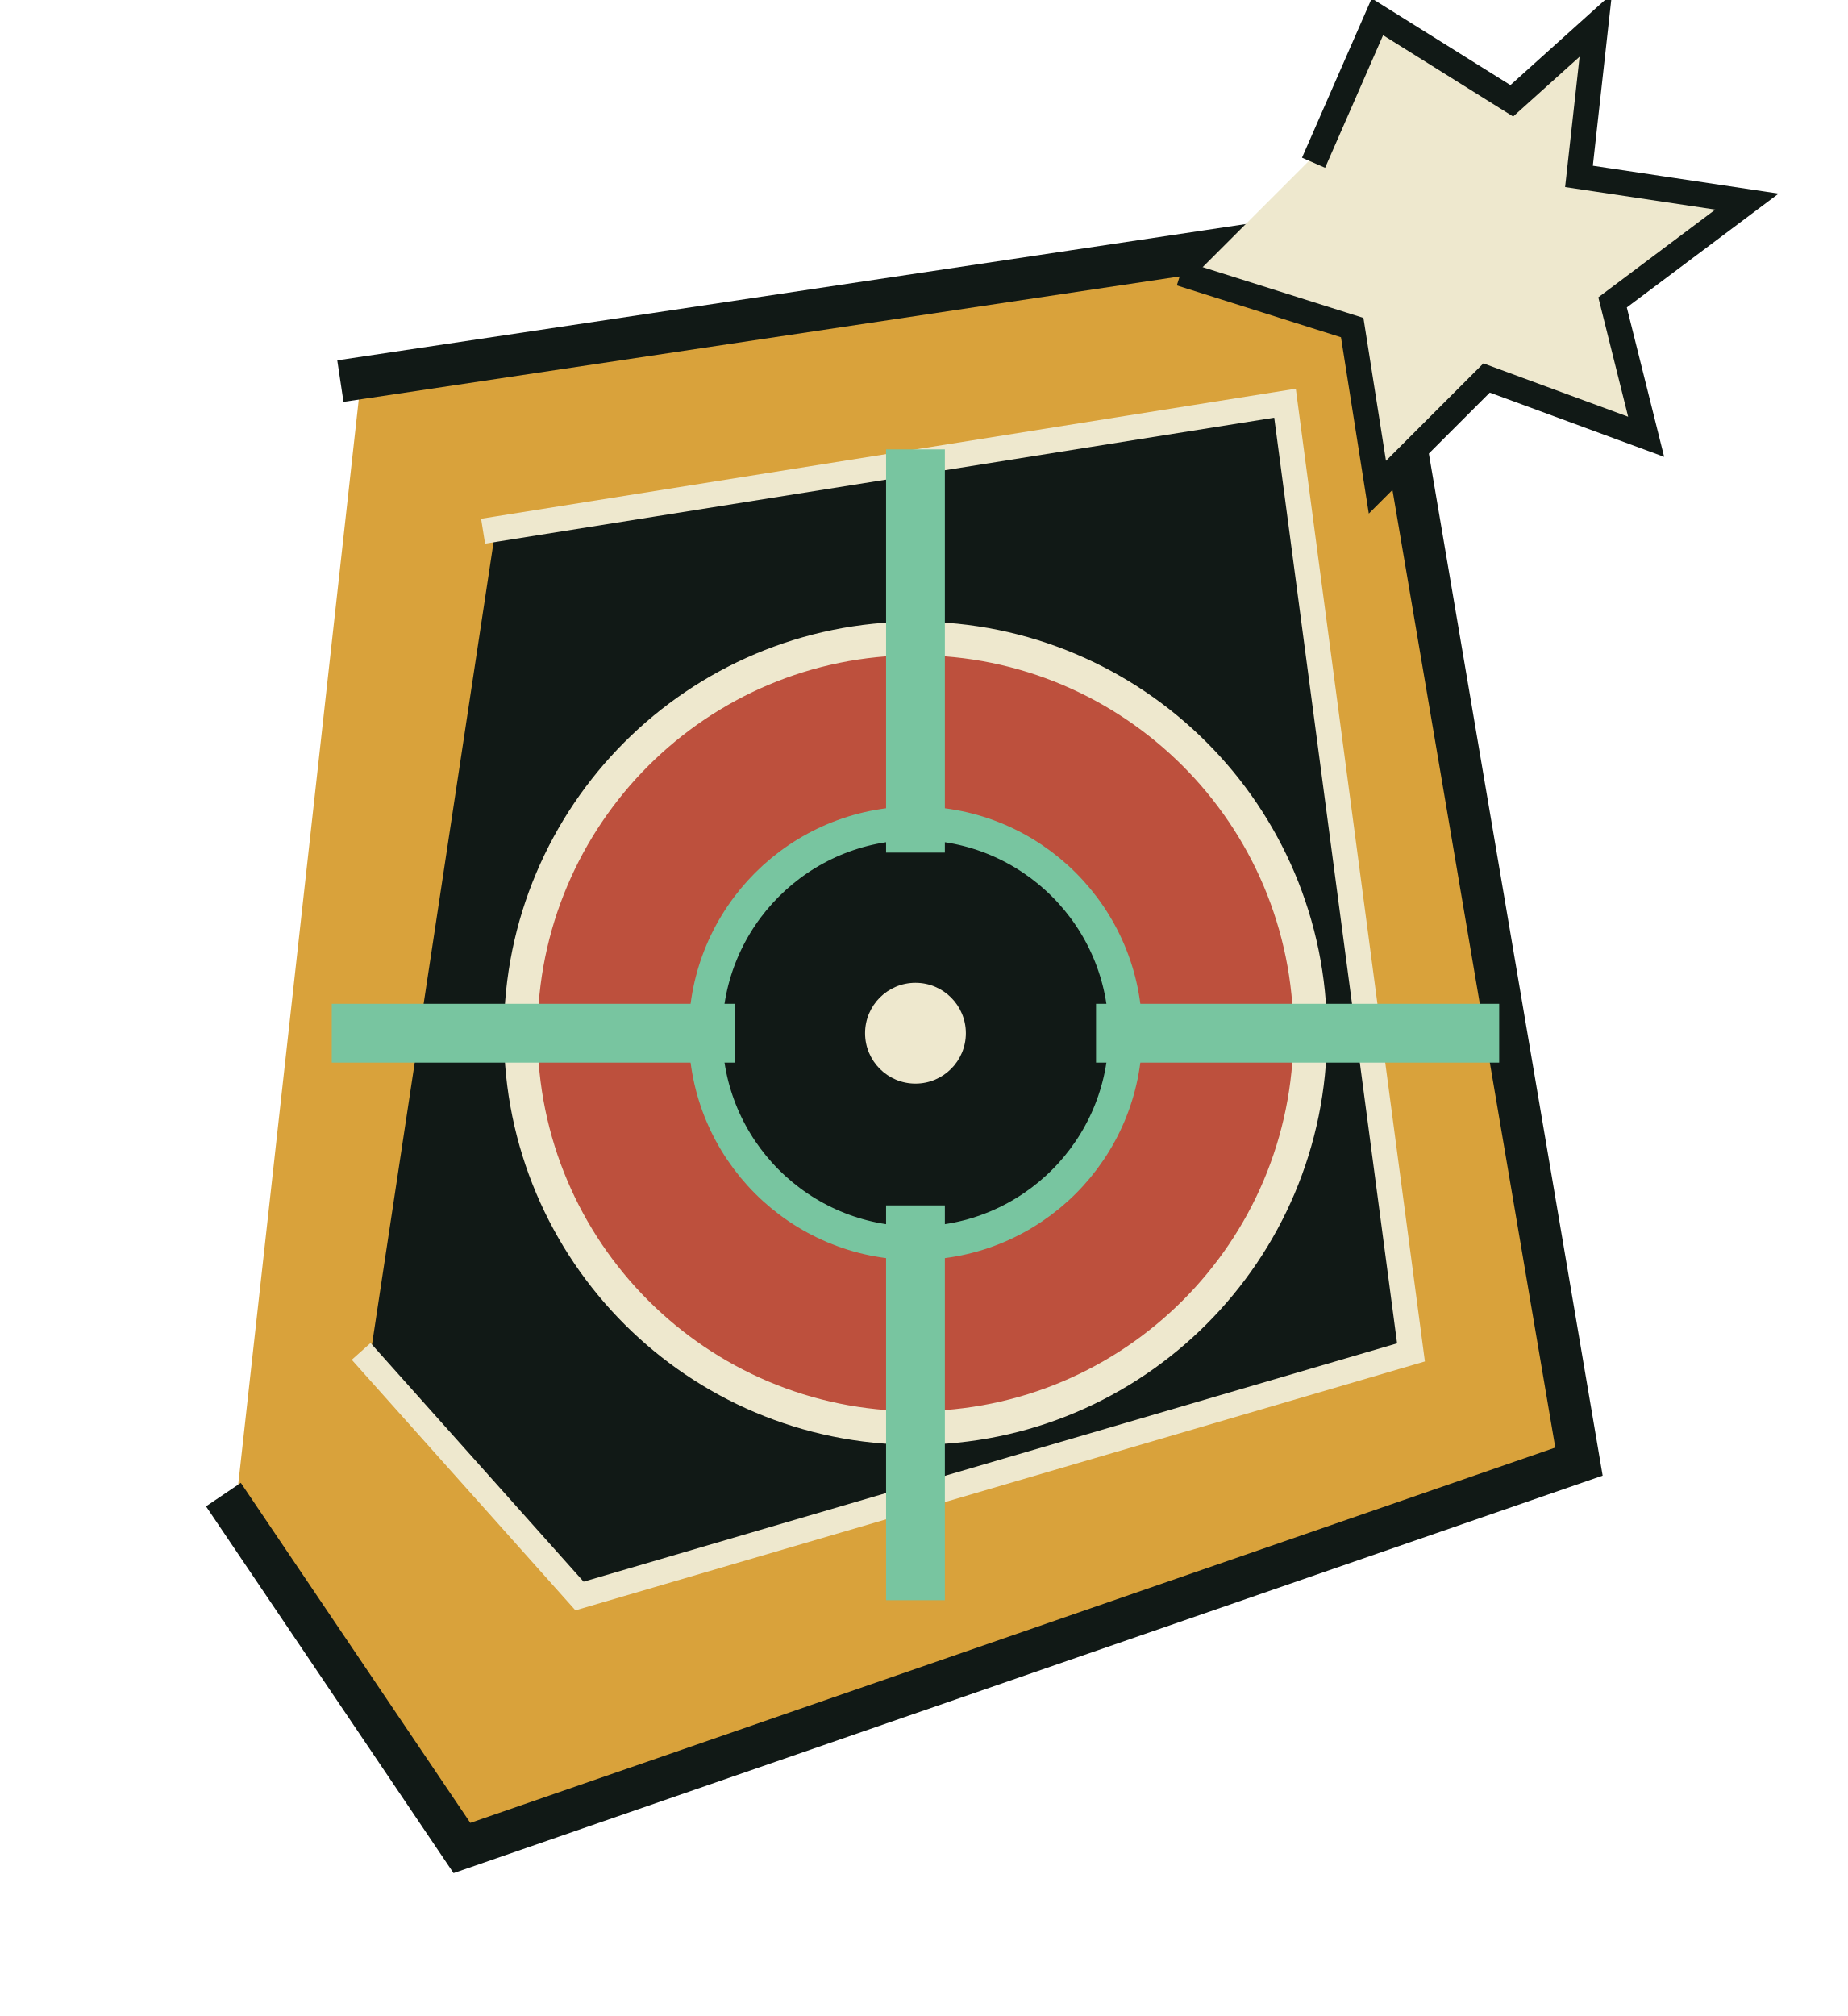
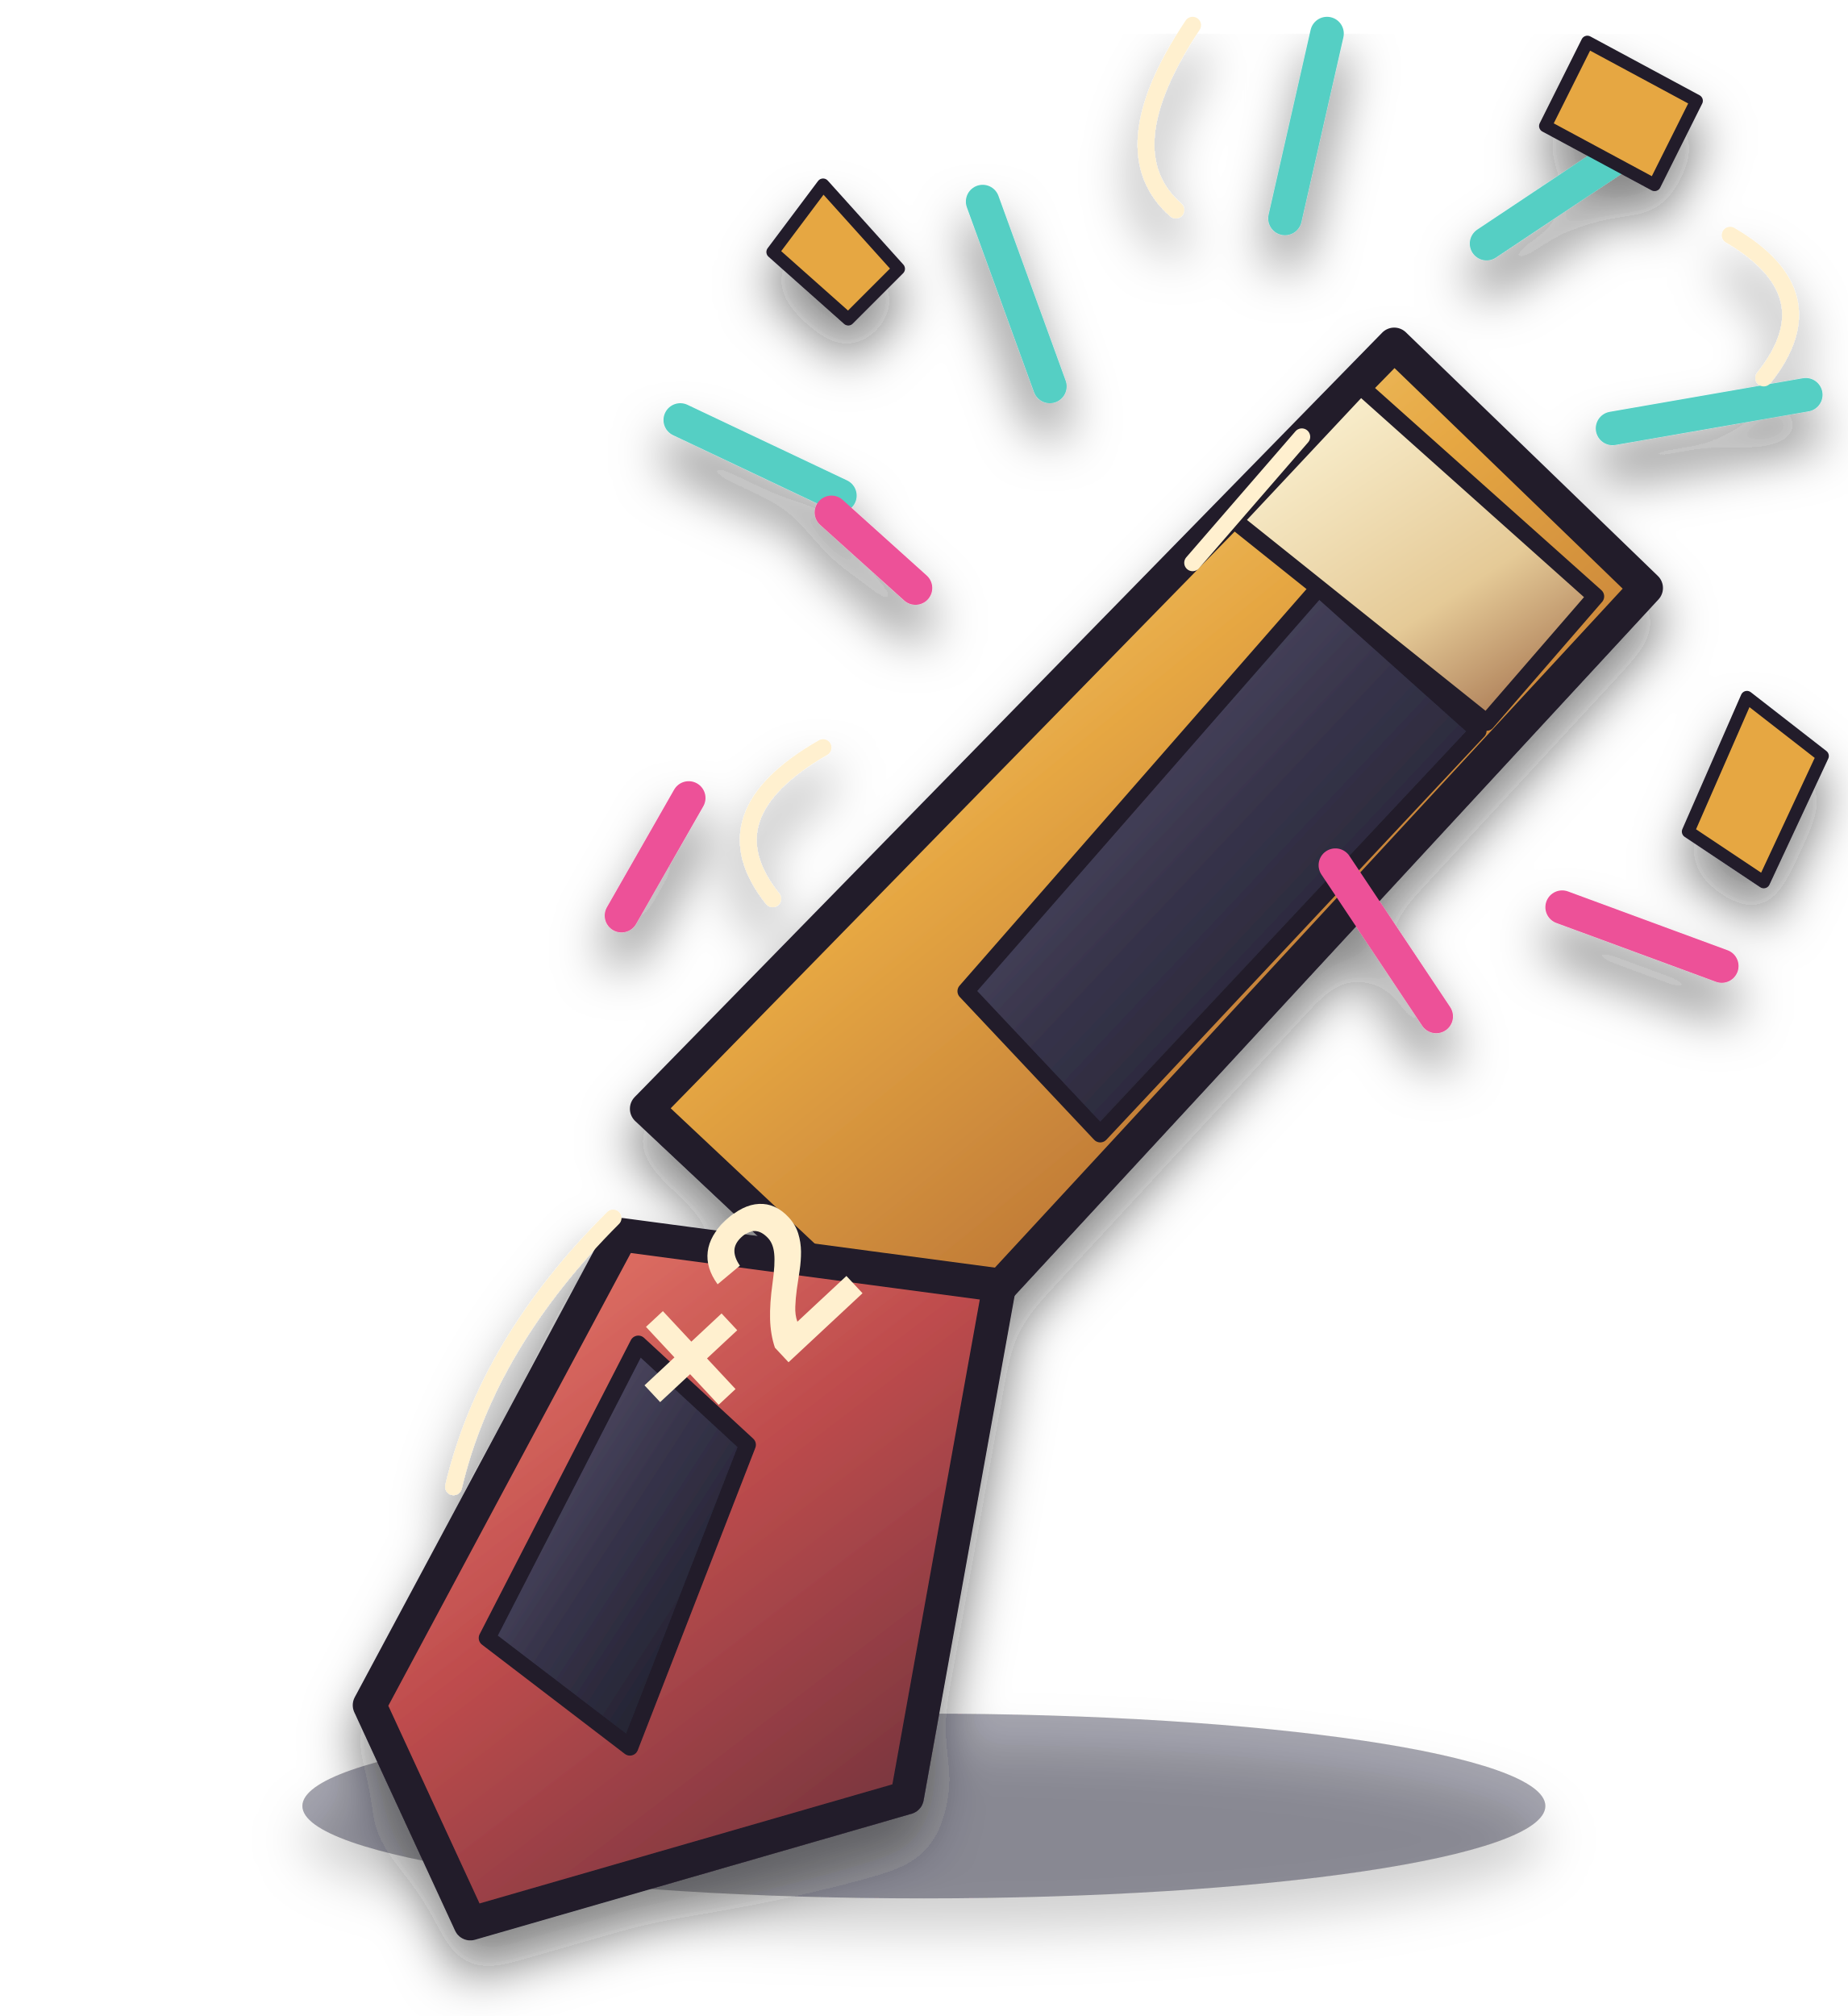
<svg xmlns="http://www.w3.org/2000/svg" viewBox="0 0 220 240" role="img" aria-labelledby="title">
  <defs>
-     <pattern id="hatch" width="10" height="10" patternUnits="userSpaceOnUse" patternTransform="rotate(-18)">
-       <path d="M0 0V10" stroke="#111916" stroke-width="2" opacity=".3" />
+     <linearGradient id="skin" x1="0" y1="0" x2=".85" y2="1">
+       <stop stop-color="#ffe0b8" />
+       <stop offset=".48" stop-color="#e5ac89" />
+       <stop offset="1" stop-color="#b76969" />
+     </linearGradient>
+     <linearGradient id="paper" x1="0" y1="0" x2=".7" y2="1">
+       <stop stop-color="#fff9dd" />
+       <stop offset=".7" stop-color="#e5ca97" />
+       <stop offset="1" stop-color="#af815a" />
+     </linearGradient>
+     <linearGradient id="gold" x1="0" y1="0" x2=".8" y2="1">
+       <stop stop-color="#fff0a3" />
+       <stop offset=".45" stop-color="#e6a743" />
+       <stop offset="1" stop-color="#9d522d" />
+     </linearGradient>
+     <linearGradient id="teal" x1="0" y1="0" x2=".8" y2="1">
+       <stop stop-color="#90e5d1" />
+       <stop offset=".5" stop-color="#4bb5a8" />
+       <stop offset="1" stop-color="#245c63" />
+     </linearGradient>
+     <linearGradient id="pink" x1="0" y1="0" x2=".8" y2="1">
+       <stop stop-color="#ff9dbb" />
+       <stop offset=".5" stop-color="#d64d86" />
+       <stop offset="1" stop-color="#71294f" />
+     </linearGradient>
+     <linearGradient id="cloth" x1="0" y1="0" x2="1" y2="1">
+       <stop stop-color="#66607b" />
+       <stop offset=".5" stop-color="#353248" />
+       <stop offset="1" stop-color="#161820" />
+     </linearGradient>
+     <linearGradient id="bread" x1="0" y1="0" x2=".5" y2="1">
+       <stop stop-color="#ffe1a1" />
+       <stop offset=".55" stop-color="#ce985e" />
+       <stop offset="1" stop-color="#985335" />
+     </linearGradient>
+     <linearGradient id="beer" x1="0" y1="0" x2="1" y2="1">
+       <stop stop-color="#b2b757" />
+       <stop offset=".4" stop-color="#526941" />
+       <stop offset="1" stop-color="#172d2c" />
+     </linearGradient>
+     <linearGradient id="red" x1="0" y1="0" x2=".7" y2="1">
+       <stop stop-color="#f18370" />
+       <stop offset=".5" stop-color="#be4c4d" />
+       <stop offset="1" stop-color="#71333d" />
+     </linearGradient>
+     <radialGradient id="glow">
+       <stop stop-color="#efbd7a" stop-opacity=".35" />
+       <stop offset="1" stop-color="#efbd7a" stop-opacity="0" />
+     </radialGradient>
+     <radialGradient id="neon">
+       <stop stop-color="#f05ba5" stop-opacity=".6" />
+       <stop offset="1" stop-color="#f05ba5" stop-opacity="0" />
+     </radialGradient>
+     <filter id="shadow" x="-30%" y="-25%" width="160%" height="160%">
+       <feDropShadow dx="0" dy="4" stdDeviation="3" flood-color="#100f19" flood-opacity=".52" />
+     </filter>
+     <filter id="bloom" x="-60%" y="-60%" width="220%" height="220%">
+       <feGaussianBlur stdDeviation="3" />
+     </filter>
+     <pattern id="inkgrain" width="19" height="23" patternUnits="userSpaceOnUse">
+       <path d="M2 4l3 1m8 12 2-1m-6 8 2 1" stroke="#fff4d4" stroke-width=".6" opacity=".15" />
+       <path d="m9 8 2-1m6 14 2-1" stroke="#201b2a" stroke-width=".7" opacity=".2" />
    </pattern>
  </defs>
-   <g stroke-linejoin="miter" stroke-linecap="square">
-     <path d="M43 45 163 27 188 174 55 220 28 180" fill="#d9a23b" stroke="#111916" stroke-width="5" stroke-linejoin="miter" stroke-linecap="square" />
-     <path d="M59 63 153 48 168 161 69 190 44 162" fill="#111916" stroke="#eee8ce" stroke-width="3" stroke-linejoin="miter" stroke-linecap="square" />
-     <circle cx="109" cy="123" r="47" fill="#bd503d" stroke="#eee8ce" stroke-width="4" />
-     <circle cx="109" cy="123" r="25" fill="#111916" stroke="#78c5a0" stroke-width="4" />
-     <circle cx="109" cy="123" r="6" fill="#eee8ce" stroke="none" stroke-width="0" />
-     <path d="M109 57V98 M109 147V187 M43 123H84 M134 123H175" fill="none" stroke="#78c5a0" stroke-width="7" stroke-linejoin="miter" stroke-linecap="square" />
-     <path d="M157 18 164 2 180 12 190 3 188 21 208 24 192 36 196 52 177 45 164 58 161 39 142 33" fill="#eee8ce" stroke="#111916" stroke-width="3" stroke-linejoin="miter" stroke-linecap="square" />
+   <g stroke-linecap="round" stroke-linejoin="round">
+     <g filter="url(#shadow)">
+       <ellipse cx="110" cy="215" rx="74" ry="11" fill="#100f19" stroke="none" stroke-width="0" opacity=".35" />
+       <path d="M77 132L166 41L196 70L110 163Z" fill="url(#gold)" stroke="#211c2a" stroke-width="4" />
+       <path d="M119 153L108 214L56 229L44 203L74 147Z" fill="url(#red)" stroke="#211c2a" stroke-width="4" />
+       <path d="M58 195L75 208L89 172L76 160Z" fill="url(#cloth)" stroke="#211c2a" stroke-width="2" />
+       <path d="M131 135L115 118L157 70L176 87Z" fill="url(#cloth)" stroke="#211c2a" stroke-width="2" />
+       <path d="M147 62L162 46L190 71L177 86Z" fill="url(#paper)" stroke="#211c2a" stroke-width="2" />
+       <path d="M125 46l-8-22M153 26l5-22M177 29l18-12M192 51l23-4M100 59l-19-9" fill="none" stroke="#55cfc4" stroke-width="4" />
+       <path d="M109 70l-10-9M186 108l19 7M159 103l12 18M82 95l-8 14" fill="none" stroke="#ed5198" stroke-width="4" />
+       <path d="M101 38l-9-8 6-8 9 10ZM189 5l13 7-5 10-13-7ZM208 83l-7 16 9 6 7-15Z" fill="#e6a743" stroke="#211c2a" stroke-width="1.5" />
+       <path d="M142 3q-10 15-2 22M206 28q12 7 4 17M98 89q-14 8-6 18" fill="none" stroke="#fff0cf" stroke-width="2" />
+       <path d="M73 145q-15 15-19 32M155 52l-13 15" fill="none" stroke="#fff0cf" stroke-width="2" />
+       <text x="93" y="163" font-family="Arial,sans-serif" font-size="25" font-weight="900" text-anchor="middle" fill="#fff0cf" transform="rotate(-43 93 163)">+2</text>
+     </g>
  </g>
</svg>
